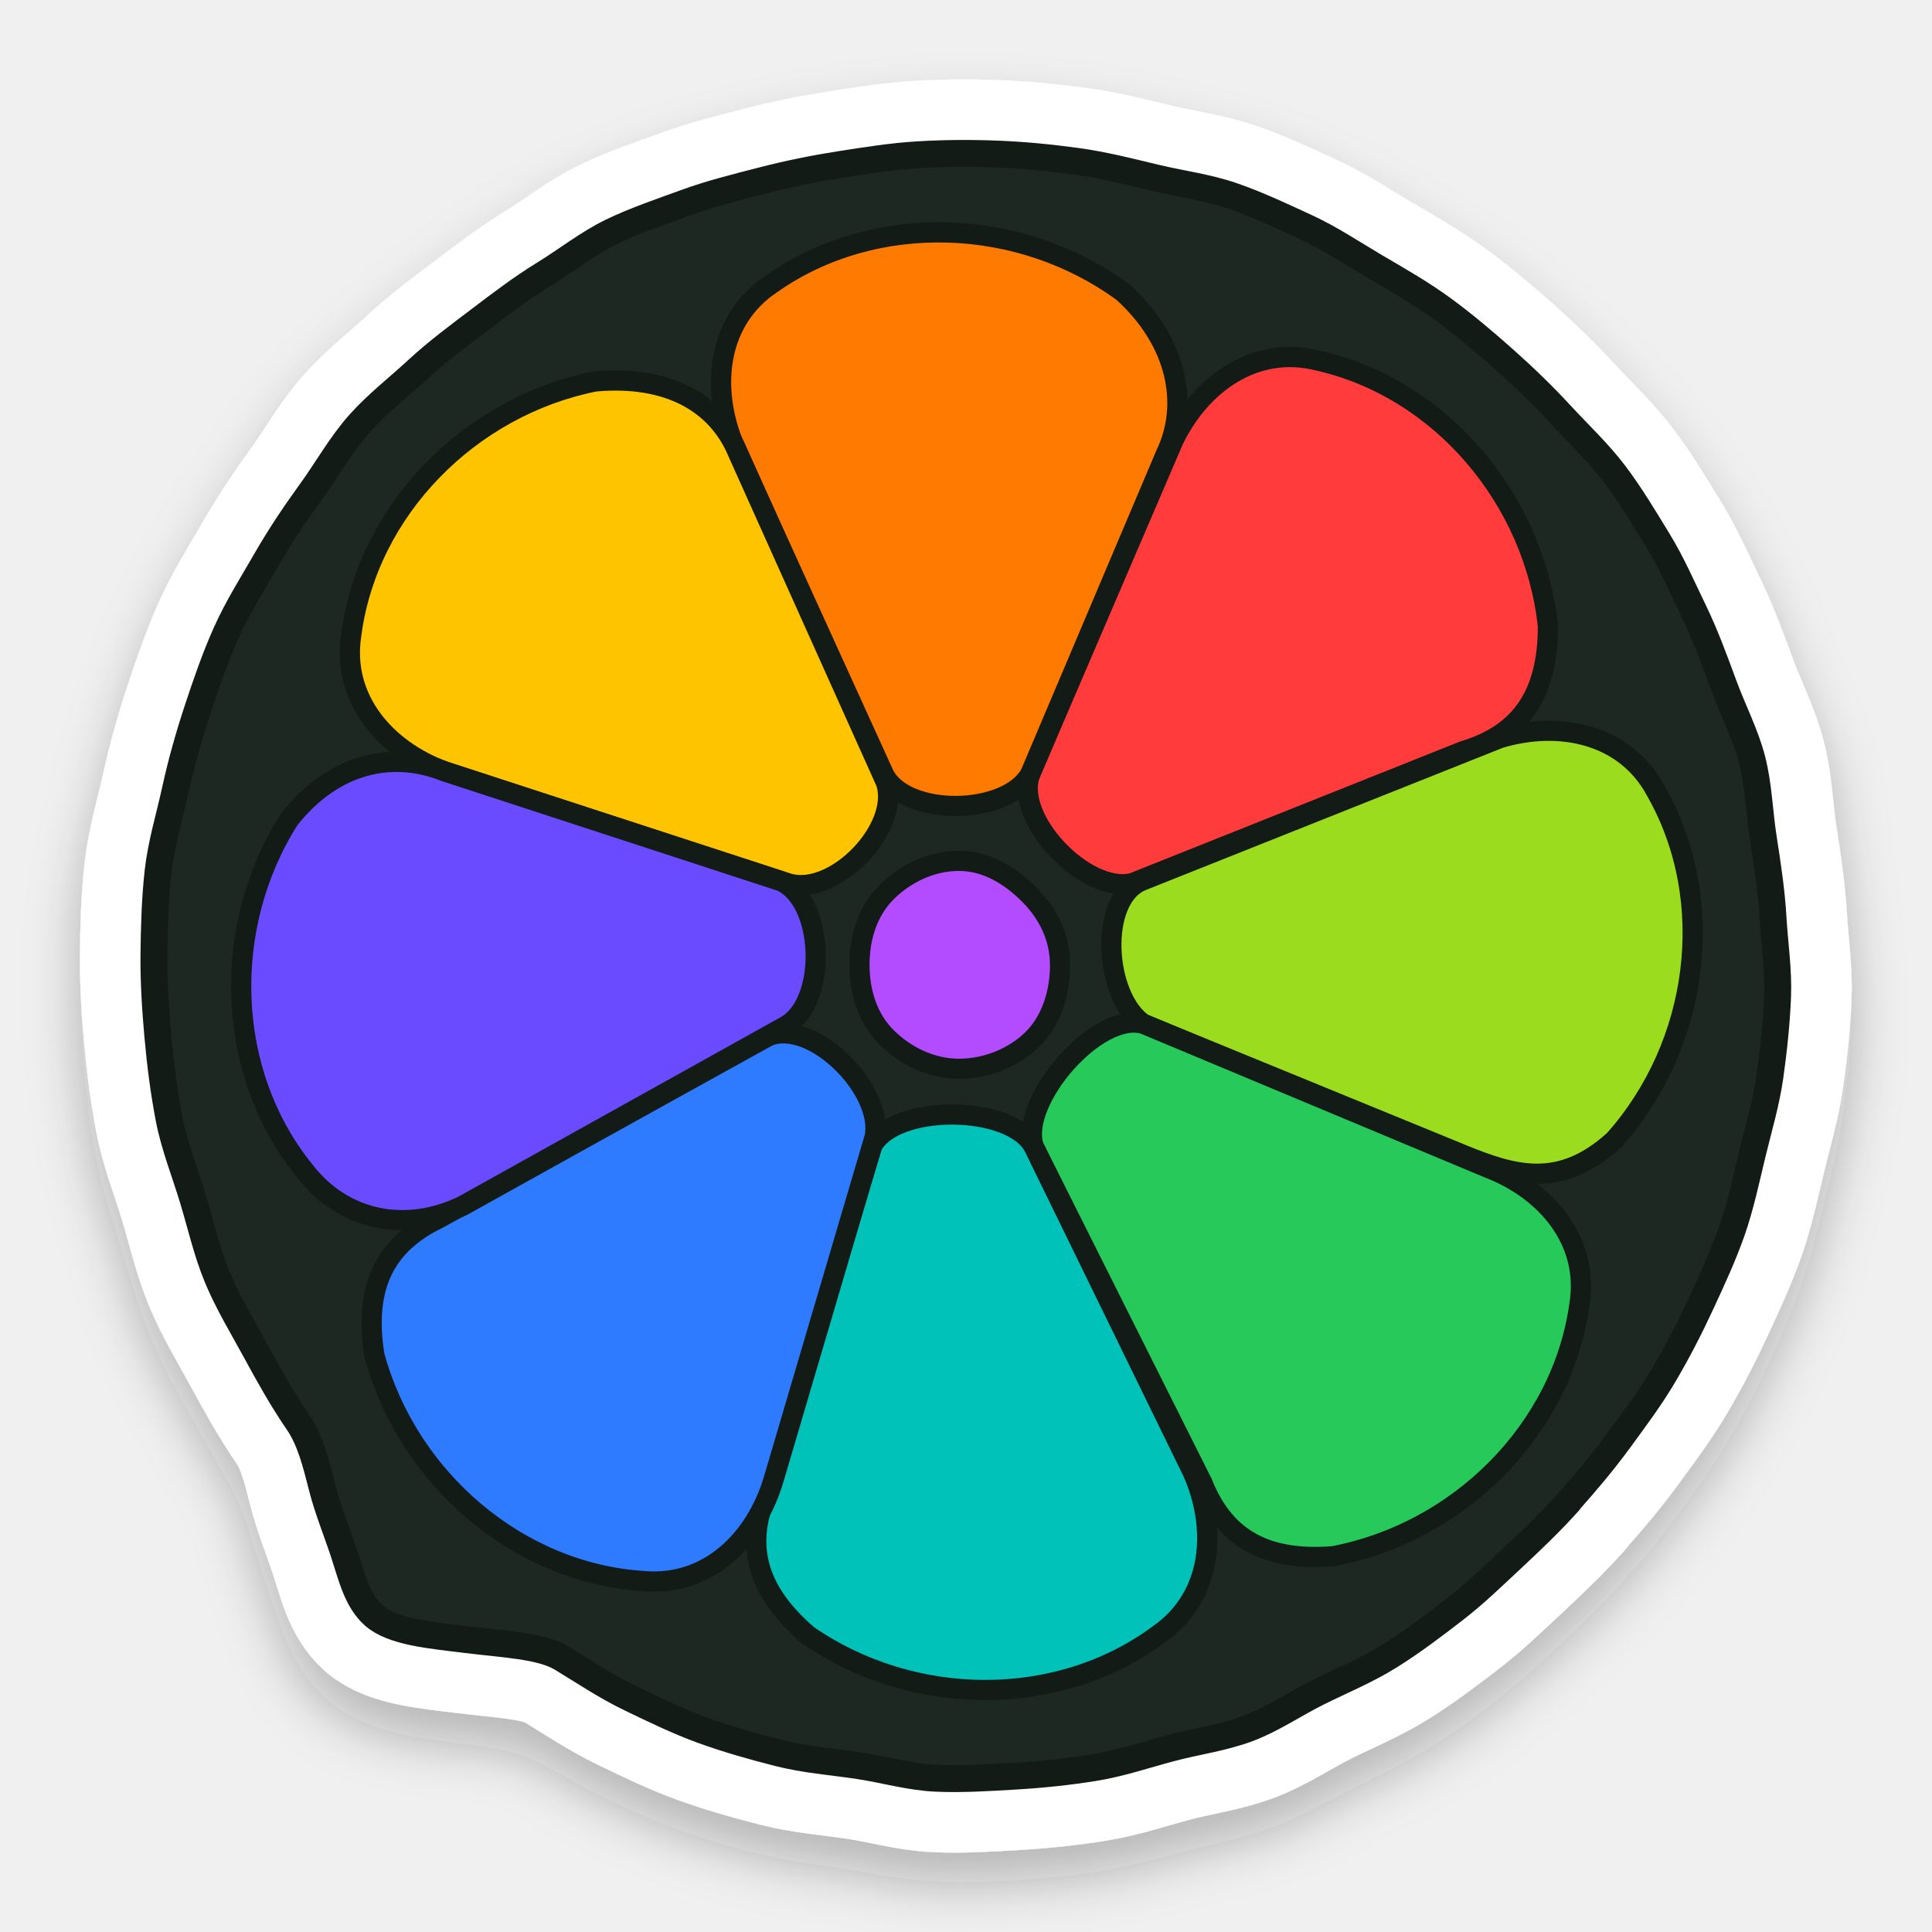
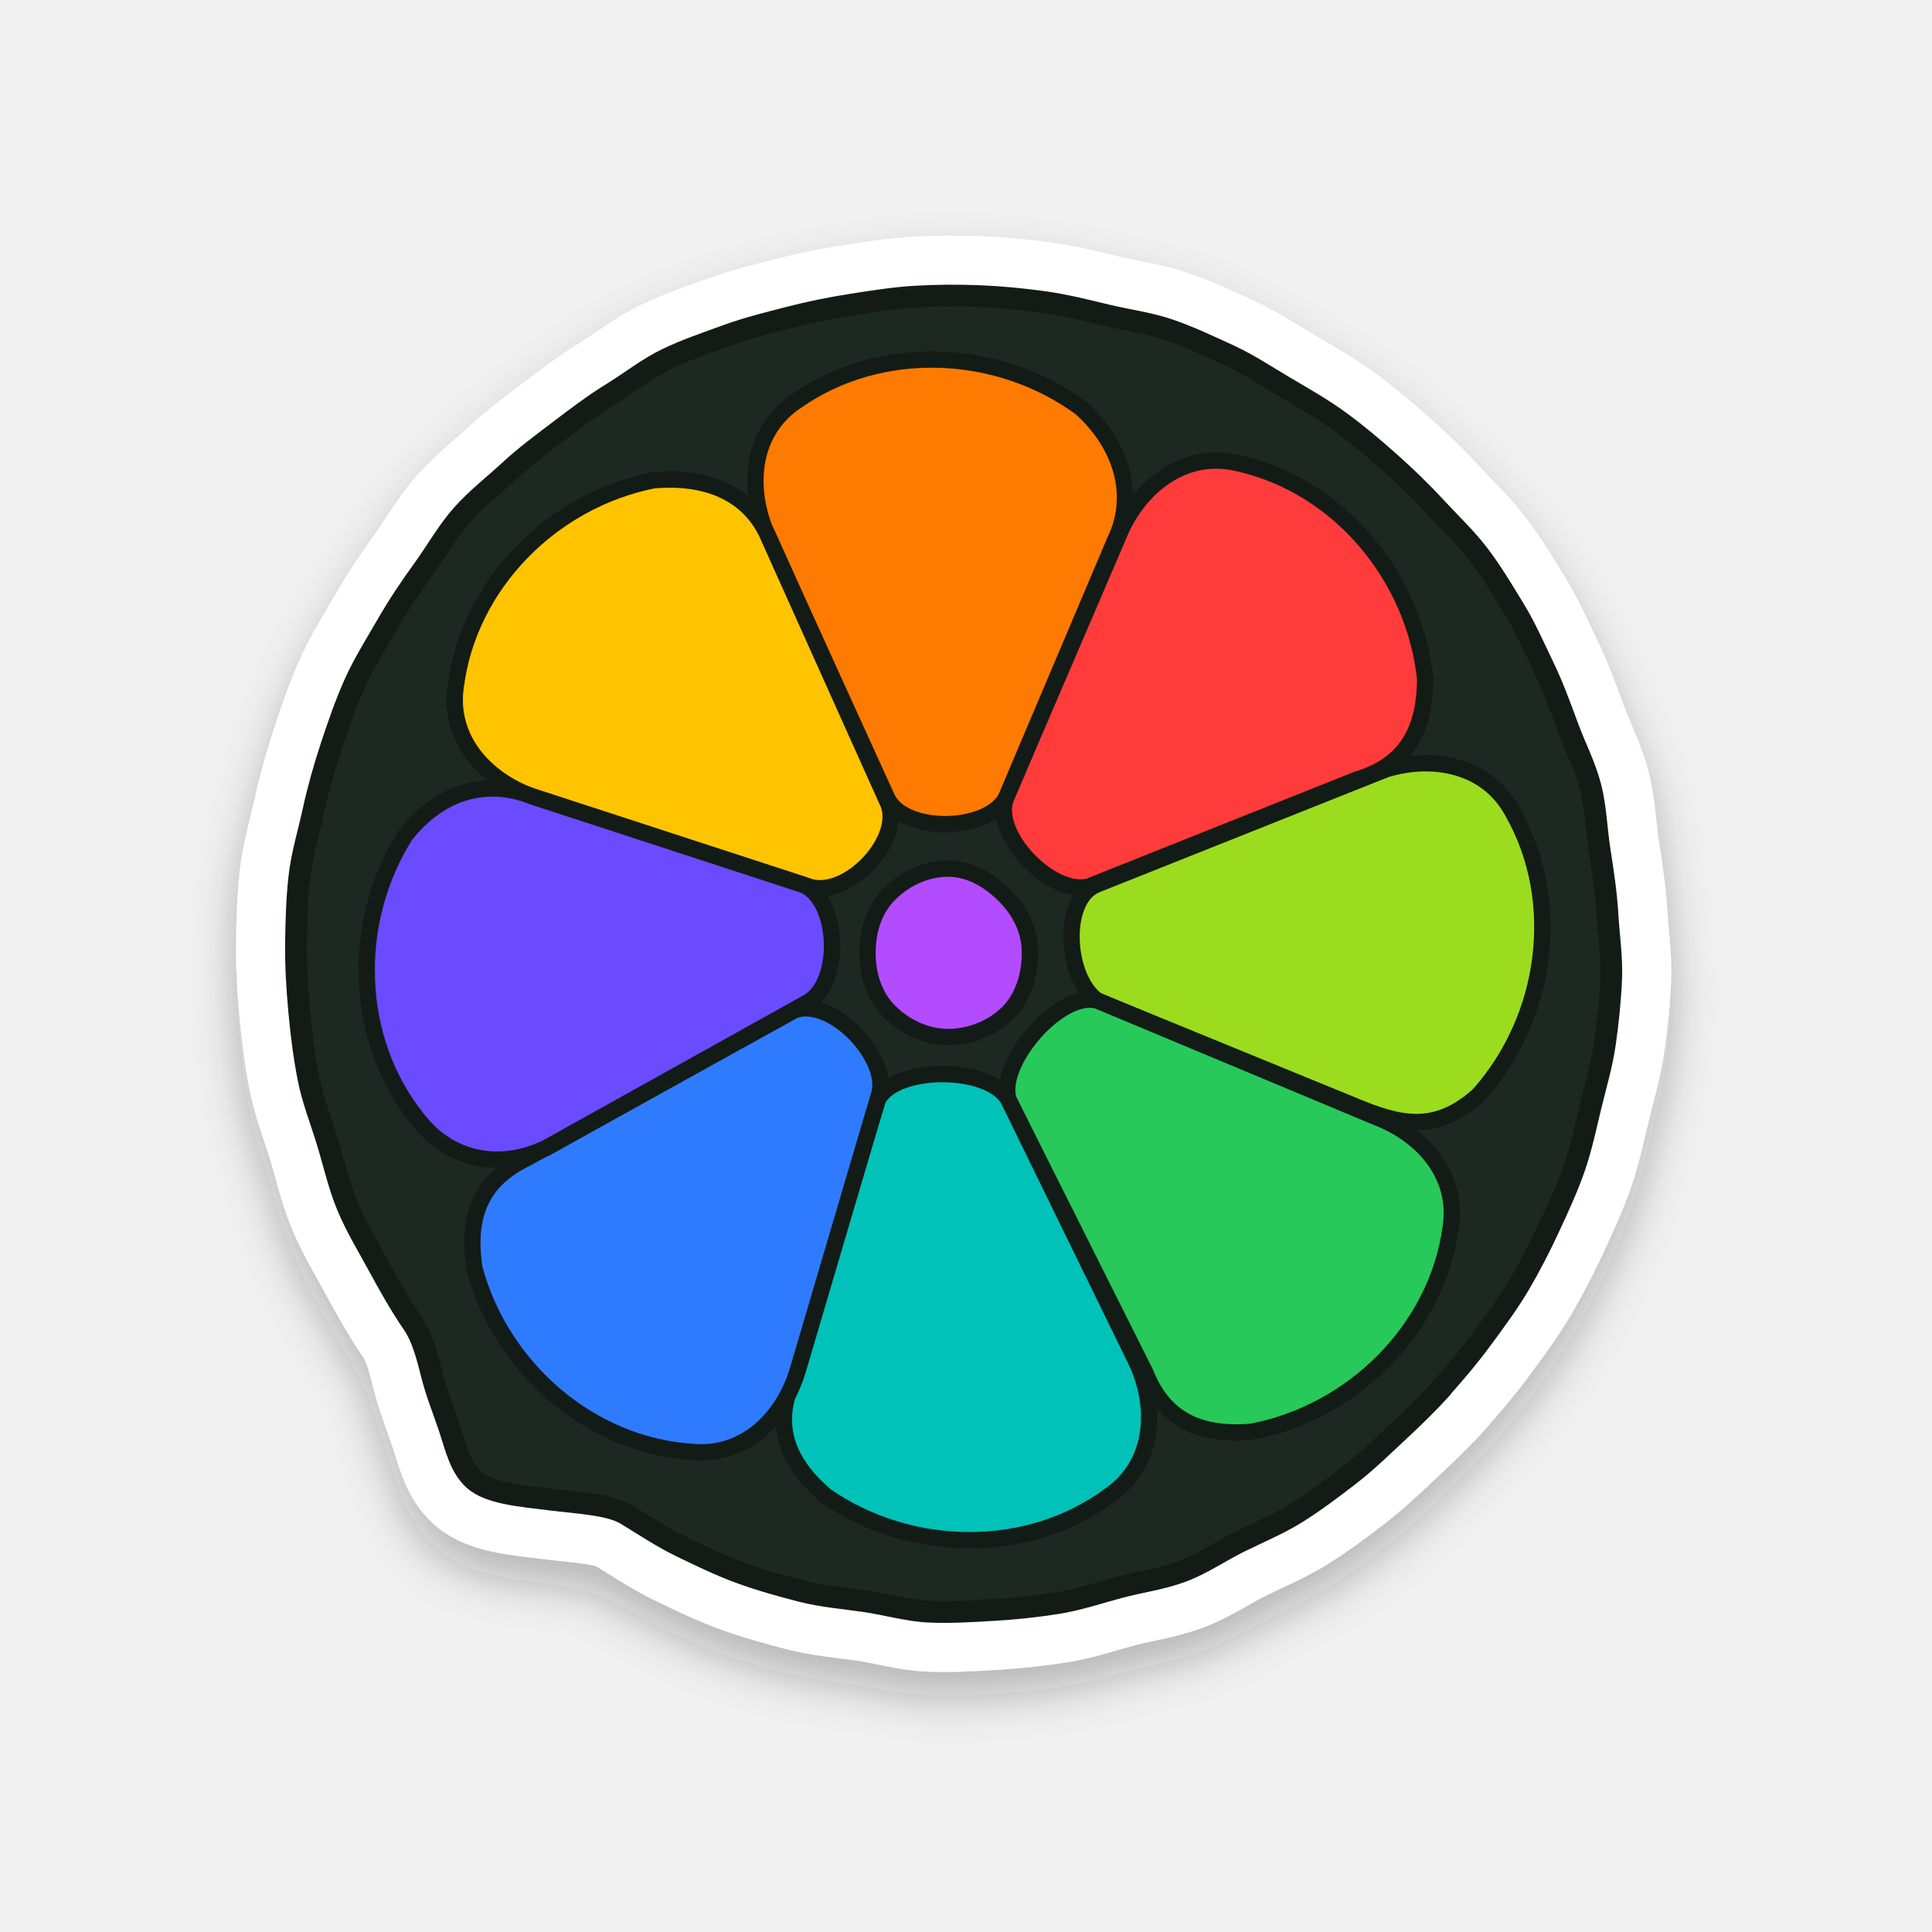
<svg xmlns="http://www.w3.org/2000/svg" width="1024" height="1024" viewBox="0 0 1024 1024">
  <defs>
    <filter id="sh" x="-20%" y="-20%" width="150%" height="150%">
      <feDropShadow dx="0" dy="16" stdDeviation="14" flood-color="#131b17" flood-opacity="0.28" />
    </filter>
  </defs>
-   <g filter="url(#sh)">
-     <g transform="translate(74.50 74.20) scale(3.566)" stroke-linejoin="round">
-       <path d="M212.32,202.35C209.67,205.32,206.84,208.02,204,210.67C201.09,213.38,198.29,216.12,195.2,218.49C192.06,220.91,188.92,223.29,185.61,225.35C182.25,227.45,178.6,228.95,175.1,230.68C171.56,232.43,168.26,234.73,164.6,236.1C160.91,237.49,156.94,238,153.15,239.01C149.34,240.02,145.6,241.3,141.72,241.92C137.84,242.54,133.91,242.95,129.98,243.18C126.05,243.41,122.1,243.67,118.17,243.49C114.24,243.31,110.41,242.16,106.51,241.59C102.61,241.02,98.7,240.72,94.87,239.75C91.08,238.79,87.28,237.72,83.56,236.37C79.89,235.04,76.34,233.31,72.77,231.59C69.2,229.87,66,227.71,62.61,225.65C59.54,223.78,53.89,223.57,48.51,222.9C43.1,222.23,37.46,221.78,34.66,219.29C32.13,217.03,31.35,213.44,30.22,210.01C29.17,206.81,27.81,203.52,26.97,200.2C26.07,196.66,25.22,193.23,23.4,190.57C21.06,187.17,19.07,183.58,17.12,180C15.15,176.38,13,172.85,11.43,169.08C9.86,165.31,8.96,161.24,7.77,157.33C6.58,153.4,5.03,149.55,4.25,145.53C3.47,141.5,2.95,137.4,2.58,133.32C2.21,129.23,1.95,125.11,1.99,121.01C2.04,116.91,2.15,112.77,2.61,108.68C3.07,104.61,4.29,100.63,5.17,96.62C6.04,92.63,7.15,88.69,8.44,84.77C9.72,80.89,11.05,77.01,12.73,73.25C14.41,69.49,16.59,66.06,18.65,62.48C20.71,58.9,22.94,55.57,25.37,52.22C27.75,48.93,29.76,45.28,32.52,42.18C35.17,39.21,38.33,36.78,41.19,34.13C44.11,31.43,47.26,29.11,50.37,26.75C53.48,24.39,56.64,21.98,59.98,19.93C63.36,17.86,66.49,15.35,70.02,13.64C73.58,11.92,77.36,10.66,81.05,9.31C84.74,7.96,88.6,7.01,92.4,6.03C96.22,5.04,100.07,4.26,103.96,3.65C107.85,3.04,111.75,2.42,115.68,2.19C119.61,1.96,123.56,1.94,127.5,2.1C131.44,2.26,135.36,2.65,139.27,3.19C143.18,3.73,146.98,4.7,150.82,5.62C154.66,6.54,158.61,7.03,162.35,8.33C166.09,9.63,169.65,11.32,173.25,12.98C176.85,14.64,180.1,16.83,183.51,18.84C186.88,20.82,190.31,22.76,193.52,25.11C196.67,27.41,199.68,29.96,202.65,32.6C205.62,35.24,208.46,37.98,211.1,40.85C213.8,43.77,216.71,46.5,219.07,49.62C221.46,52.78,223.5,56.21,225.54,59.55C227.61,62.93,229.18,66.57,230.89,70.1C232.61,73.66,233.95,77.35,235.31,81.04C236.67,84.75,238.54,88.3,239.52,92.11C240.5,95.92,240.59,99.94,241.2,103.83C241.81,107.72,242.4,111.6,242.63,115.53C242.86,119.46,243.47,123.41,243.31,127.35C243.15,131.29,242.73,135.24,242.18,139.15C241.63,143.06,240.49,146.85,239.56,150.69C238.63,154.53,237.83,158.39,236.53,162.12C235.24,165.82,233.57,169.41,231.9,173.01C230.26,176.56,228.45,180.07,226.44,183.49C224.46,186.86,222.1,190.02,219.75,193.23C217.45,196.38,214.92,199.38,212.27,202.35L212.32,202.35Z" fill="#ffffff" stroke="#ffffff" stroke-width="22" />
-       <path d="M196.72,90.78L147.42,110.45C140.52,112.12,129.69,100.9,132.25,94.2L153.51,44.68C157.51,36.31,165.6,30.44,174.96,32.78C193.31,36.89,207.19,53.47,209.18,72.27C209.18,83.16,204.49,88.42,196.72,90.79L196.72,90.78Z" fill="#ffffff" stroke="#ffffff" stroke-width="22" />
-       <path d="M152.42,46.59L132.25,94.2C128.84,100.43,113.73,100.7,110.5,94.3L88.17,45.25C84.67,36.66,85.76,26.72,93.79,21.37C109.18,10.56,130.78,11.44,146.03,22.62C154.08,29.94,155.9,39.24,152.43,46.58L152.42,46.59Z" fill="#ffffff" stroke="#ffffff" stroke-width="22" />
-       <path d="M88.83,46.59L110.77,95.46C113.06,102.18,103.26,112.44,96.36,110.51L45.12,93.82C36.42,90.59,29.84,83.07,31.32,73.54C33.75,54.89,49.01,39.57,67.55,35.89C78.39,34.91,85.77,39.08,88.83,46.6L88.83,46.59Z" fill="#ffffff" stroke="#ffffff" stroke-width="22" />
-       <path d="M196.29,150.72L149.08,131.39C143.2,127.41,142.26,112.67,148.94,110.05L202.01,88.91C210.9,86.24,220.68,88.27,225.24,96.77C234.54,113.12,231.61,134.54,219.03,148.65C210.97,155.97,204.15,153.96,196.28,150.72L196.29,150.72Z" fill="#ffffff" stroke="#ffffff" stroke-width="22" />
-       <path d="M157.82,199.59L132.76,149.61C130.53,142.87,142.2,129.39,149.09,131.38L200.24,152.76C208.91,156.07,215.42,163.64,213.85,173.16C211.25,191.79,195.86,206.97,177.29,210.49C166.44,211.38,160.81,207.13,157.82,199.58L157.82,199.59Z" fill="#ffffff" stroke="#ffffff" stroke-width="22" />
-       <path d="M93.27,200.69L108.73,149.55C111.97,143.23,129.34,143.3,132.75,149.61L156.4,198.04C160.13,206.53,159.3,216.49,151.42,222.06C136.33,233.28,114.71,232.98,99.17,222.22C90.92,215.12,90,208.13,93.27,200.7L93.27,200.69Z" fill="#ffffff" stroke="#ffffff" stroke-width="22" />
-       <path d="M44.12,160.4L93.27,133.22C99.82,130.47,110.55,141.19,109.1,148.21L94.11,199.03C91.49,207.93,84.44,215.01,74.83,214.19C56.06,213.05,39.72,198.89,34.76,180.65C33.03,169.9,36.83,163.96,44.12,160.39L44.12,160.4Z" fill="#ffffff" stroke="#ffffff" stroke-width="22" />
-       <path d="M45.11,93.82L95.22,110.18C101.66,113.16,102.16,127.96,95.99,131.62L47.92,158.39C39.58,162.45,30.21,160.81,24.34,153.16C12.52,138.53,11.97,116.91,22.1,100.95C28.87,92.43,37.55,90.84,45.11,93.81L45.11,93.82Z" fill="#ffffff" stroke="#ffffff" stroke-width="22" />
-       <path d="M136.67,122.59C136.67,126.76,135.38,130.85,132.64,133.59C129.9,136.33,125.81,138.05,121.64,138.05C117.47,138.05,113.61,136.09,110.87,133.36C108.13,130.63,106.85,126.76,106.85,122.59C106.85,118.42,108.13,114.55,110.86,111.81C113.59,109.08,117.47,107.14,121.64,107.14C125.81,107.14,129.35,109.41,132.08,112.15C134.81,114.89,136.66,118.42,136.66,122.59L136.67,122.59Z" fill="#ffffff" stroke="#ffffff" stroke-width="22" />
+   <g transform="translate(512 512) scale(0.81) translate(-520 -520)">
+     <g filter="url(#sh)">
+       <g transform="translate(74.50 74.20) scale(3.566)" stroke-linejoin="round">
+         <path d="M212.32,202.35C209.67,205.32,206.84,208.02,204,210.67C201.09,213.38,198.29,216.12,195.2,218.49C192.06,220.91,188.92,223.29,185.61,225.35C182.25,227.45,178.6,228.95,175.1,230.68C171.56,232.43,168.26,234.73,164.6,236.1C160.91,237.49,156.94,238,153.15,239.01C149.34,240.02,145.6,241.3,141.72,241.92C137.84,242.54,133.91,242.95,129.98,243.18C126.05,243.41,122.1,243.67,118.17,243.49C114.24,243.31,110.41,242.16,106.51,241.59C102.61,241.02,98.7,240.72,94.87,239.75C91.08,238.79,87.28,237.72,83.56,236.37C79.89,235.04,76.34,233.31,72.77,231.59C69.2,229.87,66,227.71,62.61,225.65C59.54,223.78,53.89,223.57,48.51,222.9C43.1,222.23,37.46,221.78,34.66,219.29C32.13,217.03,31.35,213.44,30.22,210.01C29.17,206.81,27.81,203.52,26.97,200.2C26.07,196.66,25.22,193.23,23.4,190.57C21.06,187.17,19.07,183.58,17.12,180C15.15,176.38,13,172.85,11.43,169.08C9.86,165.31,8.96,161.24,7.77,157.33C6.58,153.4,5.03,149.55,4.25,145.53C3.47,141.5,2.95,137.4,2.58,133.32C2.21,129.23,1.95,125.11,1.99,121.01C2.04,116.91,2.15,112.77,2.61,108.68C3.07,104.61,4.29,100.63,5.17,96.62C6.04,92.63,7.15,88.69,8.44,84.77C9.72,80.89,11.05,77.01,12.73,73.25C14.41,69.49,16.59,66.06,18.65,62.48C20.71,58.9,22.94,55.57,25.37,52.22C27.75,48.93,29.76,45.28,32.52,42.18C35.17,39.21,38.33,36.78,41.19,34.13C44.11,31.43,47.26,29.11,50.37,26.75C53.48,24.39,56.64,21.98,59.98,19.93C63.36,17.86,66.49,15.35,70.02,13.64C73.58,11.92,77.36,10.66,81.05,9.31C84.74,7.96,88.6,7.01,92.4,6.03C96.22,5.04,100.07,4.26,103.96,3.65C107.85,3.04,111.75,2.42,115.68,2.19C119.61,1.96,123.56,1.94,127.5,2.1C131.44,2.26,135.36,2.65,139.27,3.19C143.18,3.73,146.98,4.7,150.82,5.62C154.66,6.54,158.61,7.03,162.35,8.33C166.09,9.63,169.65,11.32,173.25,12.98C176.85,14.64,180.1,16.83,183.51,18.84C186.88,20.82,190.31,22.76,193.52,25.11C196.67,27.41,199.68,29.96,202.65,32.6C205.62,35.24,208.46,37.98,211.1,40.85C213.8,43.77,216.71,46.5,219.07,49.62C221.46,52.78,223.5,56.21,225.54,59.55C227.61,62.93,229.18,66.57,230.89,70.1C232.61,73.66,233.95,77.35,235.31,81.04C236.67,84.75,238.54,88.3,239.52,92.11C240.5,95.92,240.59,99.94,241.2,103.83C241.81,107.72,242.4,111.6,242.63,115.53C242.86,119.46,243.47,123.41,243.31,127.35C243.15,131.29,242.73,135.24,242.18,139.15C241.63,143.06,240.49,146.85,239.56,150.69C238.63,154.53,237.83,158.39,236.53,162.12C235.24,165.82,233.57,169.41,231.9,173.01C230.26,176.56,228.45,180.07,226.44,183.49C224.46,186.86,222.1,190.02,219.75,193.23C217.45,196.38,214.92,199.38,212.27,202.35L212.32,202.35Z" fill="#ffffff" stroke="#ffffff" stroke-width="22" />
+         <path d="M196.72,90.78L147.42,110.45C140.52,112.12,129.69,100.9,132.25,94.2L153.51,44.68C157.51,36.31,165.6,30.44,174.96,32.78C193.31,36.89,207.19,53.47,209.18,72.27C209.18,83.16,204.49,88.42,196.72,90.79L196.72,90.78Z" fill="#ffffff" stroke="#ffffff" stroke-width="22" />
+         <path d="M152.42,46.59L132.25,94.2C128.84,100.43,113.73,100.7,110.5,94.3L88.17,45.25C84.67,36.66,85.76,26.72,93.79,21.37C109.18,10.56,130.78,11.44,146.03,22.62C154.08,29.94,155.9,39.24,152.43,46.58L152.42,46.59Z" fill="#ffffff" stroke="#ffffff" stroke-width="22" />
+         <path d="M88.83,46.59L110.77,95.46C113.06,102.18,103.26,112.44,96.36,110.51L45.12,93.82C36.42,90.59,29.84,83.07,31.32,73.54C33.75,54.89,49.01,39.57,67.55,35.89C78.39,34.91,85.77,39.08,88.83,46.6L88.83,46.59Z" fill="#ffffff" stroke="#ffffff" stroke-width="22" />
+         <path d="M196.29,150.72L149.08,131.39C143.2,127.41,142.26,112.67,148.94,110.05L202.01,88.91C210.9,86.24,220.68,88.27,225.24,96.77C234.54,113.12,231.61,134.54,219.03,148.65C210.97,155.97,204.15,153.96,196.28,150.72L196.29,150.72Z" fill="#ffffff" stroke="#ffffff" stroke-width="22" />
+         <path d="M157.82,199.59L132.76,149.61C130.53,142.87,142.2,129.39,149.09,131.38L200.24,152.76C208.91,156.07,215.42,163.64,213.85,173.16C211.25,191.79,195.86,206.97,177.29,210.49C166.44,211.38,160.81,207.13,157.82,199.58L157.82,199.59Z" fill="#ffffff" stroke="#ffffff" stroke-width="22" />
+         <path d="M93.27,200.69L108.73,149.55C111.97,143.23,129.34,143.3,132.75,149.61L156.4,198.04C160.13,206.53,159.3,216.49,151.42,222.06C136.33,233.28,114.71,232.98,99.17,222.22C90.92,215.12,90,208.13,93.27,200.7L93.27,200.69Z" fill="#ffffff" stroke="#ffffff" stroke-width="22" />
+         <path d="M44.12,160.4L93.27,133.22C99.82,130.47,110.55,141.19,109.1,148.21L94.11,199.03C91.49,207.93,84.44,215.01,74.83,214.19C56.06,213.05,39.72,198.89,34.76,180.65C33.03,169.9,36.83,163.96,44.12,160.39L44.12,160.4Z" fill="#ffffff" stroke="#ffffff" stroke-width="22" />
+         <path d="M45.11,93.82L95.22,110.18C101.66,113.16,102.16,127.96,95.99,131.62L47.92,158.39C39.58,162.45,30.21,160.81,24.34,153.16C12.52,138.53,11.97,116.91,22.1,100.95C28.87,92.43,37.55,90.84,45.11,93.81L45.11,93.82Z" fill="#ffffff" stroke="#ffffff" stroke-width="22" />
+         <path d="M136.67,122.59C136.67,126.76,135.38,130.85,132.64,133.59C129.9,136.33,125.81,138.05,121.64,138.05C117.47,138.05,113.61,136.09,110.87,133.36C108.13,130.63,106.85,126.76,106.85,122.59C106.85,118.42,108.13,114.55,110.86,111.81C113.59,109.08,117.47,107.14,121.64,107.14C125.81,107.14,129.35,109.41,132.08,112.15C134.81,114.89,136.66,118.42,136.66,122.59L136.67,122.59Z" fill="#ffffff" stroke="#ffffff" stroke-width="22" />
+       </g>
+     </g>
+     <g transform="translate(74.50 74.20) scale(3.566)" stroke-linejoin="round" stroke-linecap="round">
+       <path d="M212.32,202.35C209.67,205.32,206.84,208.02,204,210.67C201.09,213.38,198.29,216.12,195.2,218.49C192.06,220.91,188.92,223.29,185.61,225.35C182.25,227.45,178.6,228.95,175.1,230.68C171.56,232.43,168.26,234.73,164.6,236.1C160.91,237.49,156.94,238,153.15,239.01C149.34,240.02,145.6,241.3,141.72,241.92C137.84,242.54,133.91,242.95,129.98,243.18C126.05,243.41,122.1,243.67,118.17,243.49C114.24,243.31,110.41,242.16,106.51,241.59C102.61,241.02,98.7,240.72,94.87,239.75C91.08,238.79,87.28,237.72,83.56,236.37C79.89,235.04,76.34,233.31,72.77,231.59C69.2,229.87,66,227.71,62.61,225.65C59.54,223.78,53.89,223.57,48.51,222.9C43.1,222.23,37.46,221.78,34.66,219.29C32.13,217.03,31.35,213.44,30.22,210.01C29.17,206.81,27.81,203.52,26.97,200.2C26.07,196.66,25.22,193.23,23.4,190.57C21.06,187.17,19.07,183.58,17.12,180C15.15,176.38,13,172.85,11.43,169.08C9.86,165.31,8.96,161.24,7.77,157.33C6.58,153.4,5.03,149.55,4.25,145.53C3.47,141.5,2.95,137.4,2.58,133.32C2.21,129.23,1.95,125.11,1.99,121.01C2.04,116.91,2.15,112.77,2.61,108.68C3.07,104.61,4.29,100.63,5.17,96.62C6.04,92.63,7.15,88.69,8.44,84.77C9.72,80.89,11.05,77.01,12.73,73.25C14.41,69.49,16.59,66.06,18.65,62.48C20.71,58.9,22.94,55.57,25.37,52.22C27.75,48.93,29.76,45.28,32.52,42.18C35.17,39.21,38.33,36.78,41.19,34.13C44.11,31.43,47.26,29.11,50.37,26.75C53.48,24.39,56.64,21.98,59.98,19.93C63.36,17.86,66.49,15.35,70.02,13.64C73.58,11.92,77.36,10.66,81.05,9.31C84.74,7.96,88.6,7.01,92.4,6.03C96.22,5.04,100.07,4.26,103.96,3.65C107.85,3.04,111.75,2.42,115.68,2.19C119.61,1.96,123.56,1.94,127.5,2.1C131.44,2.26,135.36,2.65,139.27,3.19C143.18,3.73,146.98,4.7,150.82,5.62C154.66,6.54,158.61,7.03,162.35,8.33C166.09,9.63,169.65,11.32,173.25,12.98C176.85,14.64,180.1,16.83,183.51,18.84C186.88,20.82,190.31,22.76,193.52,25.11C196.67,27.41,199.68,29.96,202.65,32.6C205.62,35.24,208.46,37.98,211.1,40.85C213.8,43.77,216.71,46.5,219.07,49.62C221.46,52.78,223.5,56.21,225.54,59.55C227.61,62.93,229.18,66.57,230.89,70.1C232.61,73.66,233.95,77.35,235.31,81.04C236.67,84.75,238.54,88.3,239.52,92.11C240.5,95.92,240.59,99.94,241.2,103.83C241.81,107.72,242.4,111.6,242.63,115.53C242.86,119.46,243.47,123.41,243.31,127.35C243.15,131.29,242.73,135.24,242.18,139.15C241.63,143.06,240.49,146.85,239.56,150.69C238.63,154.53,237.83,158.39,236.53,162.12C235.24,165.82,233.57,169.41,231.9,173.01C230.26,176.56,228.45,180.07,226.44,183.49C224.46,186.86,222.1,190.02,219.75,193.23C217.45,196.38,214.92,199.38,212.27,202.35L212.32,202.35Z" fill="#1d2823" />
+       <path d="M212.32,202.35C209.67,205.32,206.84,208.02,204,210.67C201.09,213.38,198.29,216.12,195.2,218.49C192.06,220.91,188.92,223.29,185.61,225.35C182.25,227.45,178.6,228.95,175.1,230.68C171.56,232.43,168.26,234.73,164.6,236.1C160.91,237.49,156.94,238,153.15,239.01C149.34,240.02,145.6,241.3,141.72,241.92C137.84,242.54,133.91,242.95,129.98,243.18C126.05,243.41,122.1,243.67,118.17,243.49C114.24,243.31,110.41,242.16,106.51,241.59C102.61,241.02,98.7,240.72,94.87,239.75C91.08,238.79,87.28,237.72,83.56,236.37C79.89,235.04,76.34,233.31,72.77,231.59C69.2,229.87,66,227.71,62.61,225.65C59.54,223.78,53.89,223.57,48.51,222.9C43.1,222.23,37.46,221.78,34.66,219.29C32.13,217.03,31.35,213.44,30.22,210.01C29.17,206.81,27.81,203.52,26.97,200.2C26.07,196.66,25.22,193.23,23.4,190.57C21.06,187.17,19.07,183.58,17.12,180C15.15,176.38,13,172.85,11.43,169.08C9.86,165.31,8.96,161.24,7.77,157.33C6.58,153.4,5.03,149.55,4.25,145.53C3.47,141.5,2.95,137.4,2.58,133.32C2.21,129.23,1.95,125.11,1.99,121.01C2.04,116.91,2.15,112.77,2.61,108.68C3.07,104.61,4.29,100.63,5.17,96.62C6.04,92.63,7.15,88.69,8.44,84.77C9.72,80.89,11.05,77.01,12.73,73.25C14.41,69.49,16.59,66.06,18.65,62.48C20.71,58.9,22.94,55.57,25.37,52.22C27.75,48.93,29.76,45.28,32.52,42.18C35.17,39.21,38.33,36.78,41.19,34.13C44.11,31.43,47.26,29.11,50.37,26.75C53.48,24.39,56.64,21.98,59.98,19.93C63.36,17.86,66.49,15.35,70.02,13.64C73.58,11.92,77.36,10.66,81.05,9.31C84.74,7.96,88.6,7.01,92.4,6.03C96.22,5.04,100.07,4.26,103.96,3.65C107.85,3.04,111.75,2.42,115.68,2.19C119.61,1.96,123.56,1.94,127.5,2.1C131.44,2.26,135.36,2.65,139.27,3.19C143.18,3.73,146.98,4.7,150.82,5.62C154.66,6.54,158.61,7.03,162.35,8.33C166.09,9.63,169.65,11.32,173.25,12.98C176.85,14.64,180.1,16.83,183.51,18.84C186.88,20.82,190.31,22.76,193.52,25.11C196.67,27.41,199.68,29.96,202.65,32.6C205.62,35.24,208.46,37.98,211.1,40.85C213.8,43.77,216.71,46.5,219.07,49.62C221.46,52.78,223.5,56.21,225.54,59.55C227.61,62.93,229.18,66.57,230.89,70.1C232.61,73.66,233.95,77.35,235.31,81.04C236.67,84.75,238.54,88.3,239.52,92.11C240.5,95.92,240.59,99.94,241.2,103.83C241.81,107.72,242.4,111.6,242.63,115.53C242.86,119.46,243.47,123.41,243.31,127.35C243.15,131.29,242.73,135.24,242.18,139.15C241.63,143.06,240.49,146.85,239.56,150.69C238.63,154.53,237.83,158.39,236.53,162.12C235.24,165.82,233.57,169.41,231.9,173.01C230.26,176.56,228.45,180.07,226.44,183.49C224.46,186.86,222.1,190.02,219.75,193.23C217.45,196.38,214.92,199.38,212.27,202.35L212.32,202.35Z" fill="none" stroke="#131b17" stroke-width="4.00" />
+       <path d="M196.72,90.78L147.42,110.45C140.52,112.12,129.69,100.9,132.25,94.2L153.51,44.68C157.51,36.31,165.6,30.44,174.96,32.78C193.31,36.89,207.19,53.47,209.18,72.27C209.18,83.16,204.49,88.42,196.72,90.79L196.72,90.78Z" fill="#ff3b3b" />
+       <path d="M196.72,90.78L147.42,110.45C140.52,112.12,129.69,100.9,132.25,94.2L153.51,44.68C157.51,36.31,165.6,30.44,174.96,32.78C193.31,36.89,207.19,53.47,209.18,72.27C209.18,83.16,204.49,88.42,196.72,90.79L196.72,90.78Z" fill="none" stroke="#131b17" stroke-width="3.00" />
+       <path d="M152.42,46.59L132.25,94.2C128.84,100.43,113.73,100.7,110.5,94.3L88.17,45.25C84.67,36.66,85.76,26.72,93.79,21.37C109.18,10.56,130.78,11.44,146.03,22.62C154.08,29.94,155.9,39.24,152.43,46.58L152.42,46.59Z" fill="#ff7a00" />
+       <path d="M152.42,46.59L132.25,94.2C128.84,100.43,113.73,100.7,110.5,94.3L88.17,45.25C84.67,36.66,85.76,26.72,93.79,21.37C109.18,10.56,130.78,11.44,146.03,22.62C154.08,29.94,155.9,39.24,152.43,46.58L152.42,46.59Z" fill="none" stroke="#131b17" stroke-width="3.00" />
+       <path d="M88.83,46.59L110.77,95.46C113.06,102.18,103.26,112.44,96.36,110.51L45.12,93.82C36.42,90.59,29.84,83.07,31.32,73.54C33.75,54.89,49.01,39.57,67.55,35.89C78.39,34.91,85.77,39.08,88.83,46.6L88.83,46.59Z" fill="#ffc400" />
+       <path d="M88.83,46.59L110.77,95.46C113.06,102.18,103.26,112.44,96.36,110.51L45.12,93.82C36.42,90.59,29.84,83.07,31.32,73.54C33.75,54.89,49.01,39.57,67.55,35.89C78.39,34.91,85.77,39.08,88.83,46.6L88.83,46.59Z" fill="none" stroke="#131b17" stroke-width="3.00" />
+       <path d="M196.29,150.72L149.08,131.39C143.2,127.41,142.26,112.67,148.94,110.05L202.01,88.91C210.9,86.24,220.68,88.27,225.24,96.77C234.54,113.12,231.61,134.54,219.03,148.65C210.97,155.97,204.15,153.96,196.28,150.72L196.29,150.72Z" fill="#9bdc1f" />
+       <path d="M196.29,150.72L149.08,131.39C143.2,127.41,142.26,112.67,148.94,110.05L202.01,88.91C210.9,86.24,220.68,88.27,225.24,96.77C234.54,113.12,231.61,134.54,219.03,148.65C210.97,155.97,204.15,153.96,196.28,150.72L196.29,150.72Z" fill="none" stroke="#131b17" stroke-width="3.00" />
+       <path d="M157.82,199.59L132.76,149.61C130.53,142.87,142.2,129.39,149.09,131.38L200.24,152.76C208.91,156.07,215.42,163.64,213.85,173.16C211.25,191.79,195.86,206.97,177.29,210.49C166.44,211.38,160.81,207.13,157.82,199.58L157.82,199.59Z" fill="#27c95a" />
+       <path d="M157.82,199.59L132.76,149.61C130.53,142.87,142.2,129.39,149.09,131.38L200.24,152.76C208.91,156.07,215.42,163.64,213.85,173.16C211.25,191.79,195.86,206.97,177.29,210.49C166.44,211.38,160.81,207.13,157.82,199.58L157.82,199.59Z" fill="none" stroke="#131b17" stroke-width="3.00" />
+       <path d="M93.27,200.69L108.73,149.55C111.97,143.23,129.34,143.3,132.75,149.61L156.4,198.04C160.13,206.53,159.3,216.49,151.42,222.06C136.33,233.28,114.71,232.98,99.17,222.22C90.92,215.12,90,208.13,93.27,200.7L93.27,200.69Z" fill="#00c2b8" />
+       <path d="M93.27,200.69L108.73,149.55C111.97,143.23,129.34,143.3,132.75,149.61L156.4,198.04C160.13,206.53,159.3,216.49,151.42,222.06C136.33,233.28,114.71,232.98,99.17,222.22C90.92,215.12,90,208.13,93.27,200.7L93.27,200.69Z" fill="none" stroke="#131b17" stroke-width="3.00" />
+       <path d="M44.12,160.4L93.27,133.22C99.82,130.47,110.55,141.19,109.1,148.21L94.11,199.03C91.49,207.93,84.44,215.01,74.83,214.19C56.06,213.05,39.72,198.89,34.76,180.65C33.03,169.9,36.83,163.96,44.12,160.39L44.12,160.4Z" fill="#2f7bff" />
+       <path d="M44.12,160.4L93.27,133.22C99.82,130.47,110.55,141.19,109.1,148.21L94.11,199.03C91.49,207.93,84.44,215.01,74.83,214.19C56.06,213.05,39.72,198.89,34.76,180.65C33.03,169.9,36.83,163.96,44.12,160.39L44.12,160.4Z" fill="none" stroke="#131b17" stroke-width="3.00" />
+       <path d="M45.11,93.82L95.22,110.18C101.66,113.16,102.16,127.96,95.99,131.62L47.92,158.39C39.58,162.45,30.21,160.81,24.34,153.16C12.52,138.53,11.97,116.91,22.1,100.95C28.87,92.43,37.55,90.84,45.11,93.81L45.11,93.82Z" fill="#6a4bff" />
+       <path d="M45.11,93.82L95.22,110.18C101.66,113.16,102.16,127.96,95.99,131.62L47.92,158.39C39.58,162.45,30.21,160.81,24.34,153.16C12.52,138.53,11.97,116.91,22.1,100.95C28.87,92.43,37.55,90.84,45.11,93.81L45.11,93.82Z" fill="none" stroke="#131b17" stroke-width="3.00" />
+       <path d="M136.67,122.59C136.67,126.76,135.38,130.85,132.64,133.59C129.9,136.33,125.81,138.05,121.64,138.05C117.47,138.05,113.61,136.09,110.87,133.36C108.13,130.63,106.85,126.76,106.85,122.59C106.85,118.42,108.13,114.55,110.86,111.81C113.59,109.08,117.47,107.14,121.64,107.14C125.81,107.14,129.35,109.41,132.08,112.15C134.81,114.89,136.66,118.42,136.66,122.59L136.67,122.59Z" fill="#b34bff" />
+       <path d="M136.67,122.59C136.67,126.76,135.38,130.85,132.64,133.59C129.9,136.33,125.81,138.05,121.64,138.05C117.47,138.05,113.61,136.09,110.87,133.36C108.13,130.63,106.85,126.76,106.85,122.59C106.85,118.42,108.13,114.55,110.86,111.81C113.59,109.08,117.47,107.14,121.64,107.14C125.81,107.14,129.35,109.41,132.08,112.15C134.81,114.89,136.66,118.42,136.66,122.59L136.67,122.59Z" fill="none" stroke="#131b17" stroke-width="3.00" />
    </g>
  </g>
-   <g transform="translate(74.50 74.20) scale(3.566)" stroke-linejoin="round" stroke-linecap="round">
-     <path d="M212.32,202.35C209.67,205.32,206.84,208.02,204,210.67C201.09,213.38,198.29,216.12,195.2,218.49C192.06,220.91,188.92,223.29,185.61,225.35C182.25,227.45,178.6,228.95,175.1,230.68C171.56,232.43,168.26,234.73,164.6,236.1C160.91,237.49,156.94,238,153.15,239.01C149.34,240.02,145.6,241.3,141.72,241.92C137.84,242.54,133.91,242.95,129.98,243.18C126.05,243.41,122.1,243.67,118.17,243.49C114.24,243.31,110.41,242.16,106.51,241.59C102.61,241.02,98.7,240.72,94.87,239.75C91.08,238.79,87.28,237.72,83.56,236.37C79.89,235.04,76.34,233.31,72.77,231.59C69.2,229.87,66,227.71,62.61,225.65C59.54,223.78,53.89,223.57,48.51,222.9C43.1,222.23,37.46,221.78,34.66,219.29C32.13,217.03,31.35,213.44,30.22,210.01C29.17,206.81,27.81,203.52,26.97,200.2C26.07,196.66,25.22,193.23,23.4,190.57C21.06,187.17,19.07,183.58,17.12,180C15.15,176.38,13,172.85,11.43,169.08C9.86,165.31,8.96,161.24,7.77,157.33C6.58,153.4,5.03,149.55,4.25,145.53C3.47,141.5,2.95,137.4,2.58,133.32C2.21,129.23,1.95,125.11,1.99,121.01C2.04,116.91,2.15,112.77,2.61,108.68C3.07,104.61,4.29,100.63,5.17,96.62C6.04,92.63,7.15,88.69,8.44,84.77C9.72,80.89,11.05,77.01,12.73,73.25C14.41,69.49,16.59,66.06,18.65,62.48C20.71,58.9,22.94,55.57,25.37,52.22C27.75,48.93,29.76,45.28,32.52,42.18C35.17,39.21,38.33,36.78,41.19,34.13C44.11,31.43,47.26,29.11,50.37,26.75C53.48,24.39,56.64,21.98,59.98,19.93C63.36,17.86,66.49,15.35,70.02,13.64C73.58,11.92,77.36,10.66,81.05,9.31C84.74,7.96,88.6,7.01,92.4,6.03C96.22,5.04,100.07,4.26,103.96,3.65C107.85,3.04,111.75,2.42,115.68,2.19C119.61,1.96,123.56,1.94,127.5,2.1C131.44,2.26,135.36,2.65,139.27,3.19C143.18,3.73,146.98,4.7,150.82,5.62C154.66,6.54,158.61,7.03,162.35,8.33C166.09,9.63,169.65,11.32,173.25,12.98C176.85,14.64,180.1,16.83,183.51,18.84C186.88,20.82,190.31,22.76,193.52,25.11C196.67,27.41,199.68,29.96,202.65,32.6C205.62,35.24,208.46,37.98,211.1,40.85C213.8,43.77,216.71,46.5,219.07,49.62C221.46,52.78,223.5,56.21,225.54,59.55C227.61,62.93,229.18,66.57,230.89,70.1C232.61,73.66,233.95,77.35,235.31,81.04C236.67,84.75,238.54,88.3,239.52,92.11C240.5,95.92,240.59,99.94,241.2,103.83C241.81,107.72,242.4,111.6,242.63,115.53C242.86,119.46,243.47,123.41,243.31,127.35C243.15,131.29,242.73,135.24,242.18,139.15C241.63,143.06,240.49,146.85,239.56,150.69C238.63,154.53,237.83,158.39,236.53,162.12C235.24,165.82,233.57,169.41,231.9,173.01C230.26,176.56,228.45,180.07,226.44,183.49C224.46,186.86,222.1,190.02,219.75,193.23C217.45,196.38,214.92,199.38,212.27,202.35L212.32,202.35Z" fill="#1d2823" />
-     <path d="M212.32,202.35C209.67,205.32,206.84,208.02,204,210.67C201.09,213.38,198.29,216.12,195.2,218.49C192.06,220.91,188.92,223.29,185.61,225.35C182.25,227.45,178.6,228.95,175.1,230.68C171.56,232.43,168.26,234.73,164.6,236.1C160.91,237.49,156.94,238,153.15,239.01C149.34,240.02,145.6,241.3,141.72,241.92C137.84,242.54,133.91,242.95,129.98,243.18C126.05,243.41,122.1,243.67,118.17,243.49C114.24,243.31,110.41,242.16,106.51,241.59C102.61,241.02,98.7,240.72,94.87,239.75C91.08,238.79,87.28,237.72,83.56,236.37C79.89,235.04,76.34,233.31,72.77,231.59C69.2,229.87,66,227.71,62.61,225.65C59.54,223.78,53.89,223.57,48.51,222.9C43.1,222.23,37.46,221.78,34.66,219.29C32.13,217.03,31.35,213.44,30.22,210.01C29.17,206.81,27.81,203.52,26.97,200.2C26.07,196.66,25.22,193.23,23.4,190.57C21.06,187.17,19.07,183.58,17.12,180C15.15,176.38,13,172.85,11.43,169.08C9.86,165.31,8.96,161.24,7.77,157.33C6.58,153.4,5.03,149.55,4.25,145.53C3.47,141.5,2.95,137.4,2.58,133.32C2.21,129.23,1.95,125.11,1.99,121.01C2.04,116.91,2.15,112.77,2.61,108.68C3.07,104.61,4.29,100.63,5.17,96.62C6.04,92.63,7.15,88.69,8.44,84.77C9.72,80.89,11.05,77.01,12.73,73.25C14.41,69.49,16.59,66.06,18.65,62.48C20.71,58.9,22.94,55.57,25.37,52.22C27.75,48.93,29.76,45.28,32.52,42.18C35.17,39.21,38.33,36.78,41.19,34.13C44.11,31.43,47.26,29.11,50.37,26.75C53.48,24.39,56.64,21.98,59.98,19.93C63.36,17.86,66.49,15.35,70.02,13.64C73.58,11.92,77.36,10.66,81.05,9.31C84.74,7.96,88.6,7.01,92.4,6.03C96.22,5.04,100.07,4.26,103.96,3.65C107.85,3.04,111.75,2.42,115.68,2.19C119.61,1.96,123.56,1.94,127.5,2.1C131.44,2.26,135.36,2.65,139.27,3.19C143.18,3.73,146.98,4.7,150.82,5.62C154.66,6.54,158.61,7.03,162.35,8.33C166.09,9.63,169.65,11.32,173.25,12.98C176.85,14.64,180.1,16.83,183.51,18.84C186.88,20.82,190.31,22.76,193.52,25.11C196.67,27.41,199.68,29.96,202.65,32.6C205.62,35.24,208.46,37.98,211.1,40.85C213.8,43.77,216.71,46.5,219.07,49.62C221.46,52.78,223.5,56.21,225.54,59.55C227.61,62.93,229.18,66.57,230.89,70.1C232.61,73.66,233.95,77.35,235.31,81.04C236.67,84.75,238.54,88.3,239.52,92.11C240.5,95.92,240.59,99.94,241.2,103.83C241.81,107.72,242.4,111.6,242.63,115.53C242.86,119.46,243.47,123.41,243.31,127.35C243.15,131.29,242.73,135.24,242.18,139.15C241.63,143.06,240.49,146.85,239.56,150.69C238.63,154.53,237.83,158.39,236.53,162.12C235.24,165.82,233.57,169.41,231.9,173.01C230.26,176.56,228.45,180.07,226.44,183.49C224.46,186.86,222.1,190.02,219.75,193.23C217.45,196.38,214.92,199.38,212.27,202.35L212.32,202.35Z" fill="none" stroke="#131b17" stroke-width="4.00" />
-     <path d="M196.72,90.78L147.42,110.45C140.52,112.12,129.69,100.9,132.25,94.2L153.51,44.68C157.51,36.31,165.6,30.44,174.96,32.78C193.31,36.89,207.19,53.47,209.18,72.27C209.18,83.16,204.49,88.42,196.72,90.79L196.72,90.78Z" fill="#ff3b3b" />
-     <path d="M196.72,90.78L147.42,110.45C140.52,112.12,129.69,100.9,132.25,94.2L153.51,44.68C157.51,36.31,165.6,30.44,174.96,32.78C193.31,36.89,207.19,53.47,209.18,72.27C209.18,83.16,204.49,88.42,196.72,90.79L196.72,90.78Z" fill="none" stroke="#131b17" stroke-width="3.00" />
-     <path d="M152.42,46.59L132.25,94.2C128.84,100.43,113.73,100.7,110.5,94.3L88.17,45.25C84.67,36.66,85.76,26.72,93.79,21.37C109.18,10.56,130.78,11.44,146.03,22.62C154.08,29.94,155.9,39.24,152.43,46.58L152.42,46.59Z" fill="#ff7a00" />
-     <path d="M152.42,46.59L132.25,94.2C128.84,100.43,113.73,100.7,110.5,94.3L88.17,45.25C84.67,36.66,85.76,26.72,93.79,21.37C109.18,10.56,130.78,11.44,146.03,22.62C154.08,29.94,155.9,39.24,152.43,46.58L152.42,46.59Z" fill="none" stroke="#131b17" stroke-width="3.00" />
-     <path d="M88.83,46.59L110.77,95.46C113.06,102.18,103.26,112.44,96.36,110.51L45.12,93.82C36.42,90.59,29.84,83.07,31.32,73.54C33.75,54.89,49.01,39.57,67.55,35.89C78.39,34.91,85.77,39.08,88.83,46.6L88.83,46.59Z" fill="#ffc400" />
-     <path d="M88.83,46.59L110.77,95.46C113.06,102.18,103.26,112.44,96.36,110.51L45.12,93.82C36.42,90.59,29.84,83.07,31.32,73.54C33.75,54.89,49.01,39.57,67.55,35.89C78.39,34.91,85.77,39.08,88.83,46.6L88.83,46.59Z" fill="none" stroke="#131b17" stroke-width="3.00" />
-     <path d="M196.29,150.72L149.08,131.39C143.2,127.41,142.26,112.67,148.94,110.05L202.01,88.91C210.9,86.24,220.68,88.27,225.24,96.77C234.54,113.12,231.61,134.54,219.03,148.65C210.97,155.97,204.15,153.96,196.28,150.72L196.29,150.72Z" fill="#9bdc1f" />
-     <path d="M196.29,150.72L149.08,131.39C143.2,127.41,142.26,112.67,148.94,110.05L202.01,88.91C210.9,86.24,220.68,88.27,225.24,96.77C234.54,113.12,231.61,134.54,219.03,148.65C210.97,155.97,204.15,153.96,196.28,150.72L196.29,150.72Z" fill="none" stroke="#131b17" stroke-width="3.00" />
-     <path d="M157.82,199.59L132.76,149.61C130.53,142.87,142.2,129.39,149.09,131.38L200.24,152.76C208.91,156.07,215.42,163.64,213.85,173.16C211.25,191.79,195.86,206.97,177.29,210.49C166.44,211.38,160.81,207.13,157.82,199.58L157.82,199.59Z" fill="#27c95a" />
-     <path d="M157.82,199.59L132.76,149.61C130.53,142.87,142.2,129.39,149.09,131.38L200.24,152.76C208.91,156.07,215.42,163.64,213.85,173.16C211.25,191.79,195.86,206.97,177.29,210.49C166.44,211.38,160.81,207.13,157.82,199.58L157.82,199.59Z" fill="none" stroke="#131b17" stroke-width="3.00" />
-     <path d="M93.27,200.69L108.73,149.55C111.97,143.23,129.34,143.3,132.75,149.61L156.4,198.04C160.13,206.53,159.3,216.49,151.42,222.06C136.33,233.28,114.71,232.98,99.17,222.22C90.92,215.12,90,208.13,93.27,200.7L93.27,200.69Z" fill="#00c2b8" />
-     <path d="M93.27,200.69L108.73,149.55C111.97,143.23,129.34,143.3,132.75,149.61L156.4,198.04C160.13,206.53,159.3,216.49,151.42,222.06C136.33,233.28,114.71,232.98,99.17,222.22C90.92,215.12,90,208.13,93.27,200.7L93.27,200.69Z" fill="none" stroke="#131b17" stroke-width="3.00" />
-     <path d="M44.12,160.4L93.27,133.22C99.82,130.47,110.55,141.19,109.1,148.21L94.11,199.03C91.49,207.93,84.44,215.01,74.83,214.19C56.06,213.05,39.72,198.89,34.76,180.65C33.03,169.9,36.83,163.96,44.12,160.39L44.12,160.4Z" fill="#2f7bff" />
-     <path d="M44.12,160.4L93.27,133.22C99.82,130.47,110.55,141.19,109.1,148.21L94.11,199.03C91.49,207.93,84.44,215.01,74.83,214.19C56.06,213.05,39.72,198.89,34.76,180.65C33.03,169.9,36.83,163.96,44.12,160.39L44.12,160.4Z" fill="none" stroke="#131b17" stroke-width="3.00" />
-     <path d="M45.11,93.82L95.22,110.18C101.66,113.16,102.16,127.96,95.99,131.62L47.92,158.39C39.58,162.45,30.21,160.81,24.34,153.16C12.52,138.53,11.97,116.91,22.1,100.95C28.87,92.43,37.55,90.84,45.11,93.81L45.11,93.82Z" fill="#6a4bff" />
-     <path d="M45.11,93.82L95.22,110.18C101.66,113.16,102.16,127.96,95.99,131.62L47.92,158.39C39.58,162.45,30.21,160.81,24.34,153.16C12.52,138.53,11.97,116.91,22.1,100.95C28.87,92.43,37.55,90.84,45.11,93.81L45.11,93.82Z" fill="none" stroke="#131b17" stroke-width="3.00" />
-     <path d="M136.67,122.59C136.67,126.76,135.38,130.85,132.64,133.59C129.9,136.33,125.81,138.05,121.64,138.05C117.47,138.05,113.61,136.09,110.87,133.36C108.13,130.63,106.85,126.76,106.85,122.59C106.85,118.42,108.13,114.55,110.86,111.81C113.59,109.08,117.47,107.14,121.64,107.14C125.81,107.14,129.35,109.41,132.08,112.15C134.81,114.89,136.66,118.42,136.66,122.59L136.67,122.59Z" fill="#b34bff" />
-     <path d="M136.67,122.59C136.67,126.76,135.38,130.85,132.64,133.59C129.9,136.33,125.81,138.05,121.64,138.05C117.47,138.05,113.61,136.09,110.87,133.36C108.13,130.63,106.85,126.76,106.85,122.59C106.85,118.42,108.13,114.55,110.86,111.81C113.59,109.08,117.47,107.14,121.64,107.14C125.81,107.14,129.35,109.41,132.08,112.15C134.81,114.89,136.66,118.42,136.66,122.59L136.67,122.59Z" fill="none" stroke="#131b17" stroke-width="3.00" />
-   </g>
</svg>
